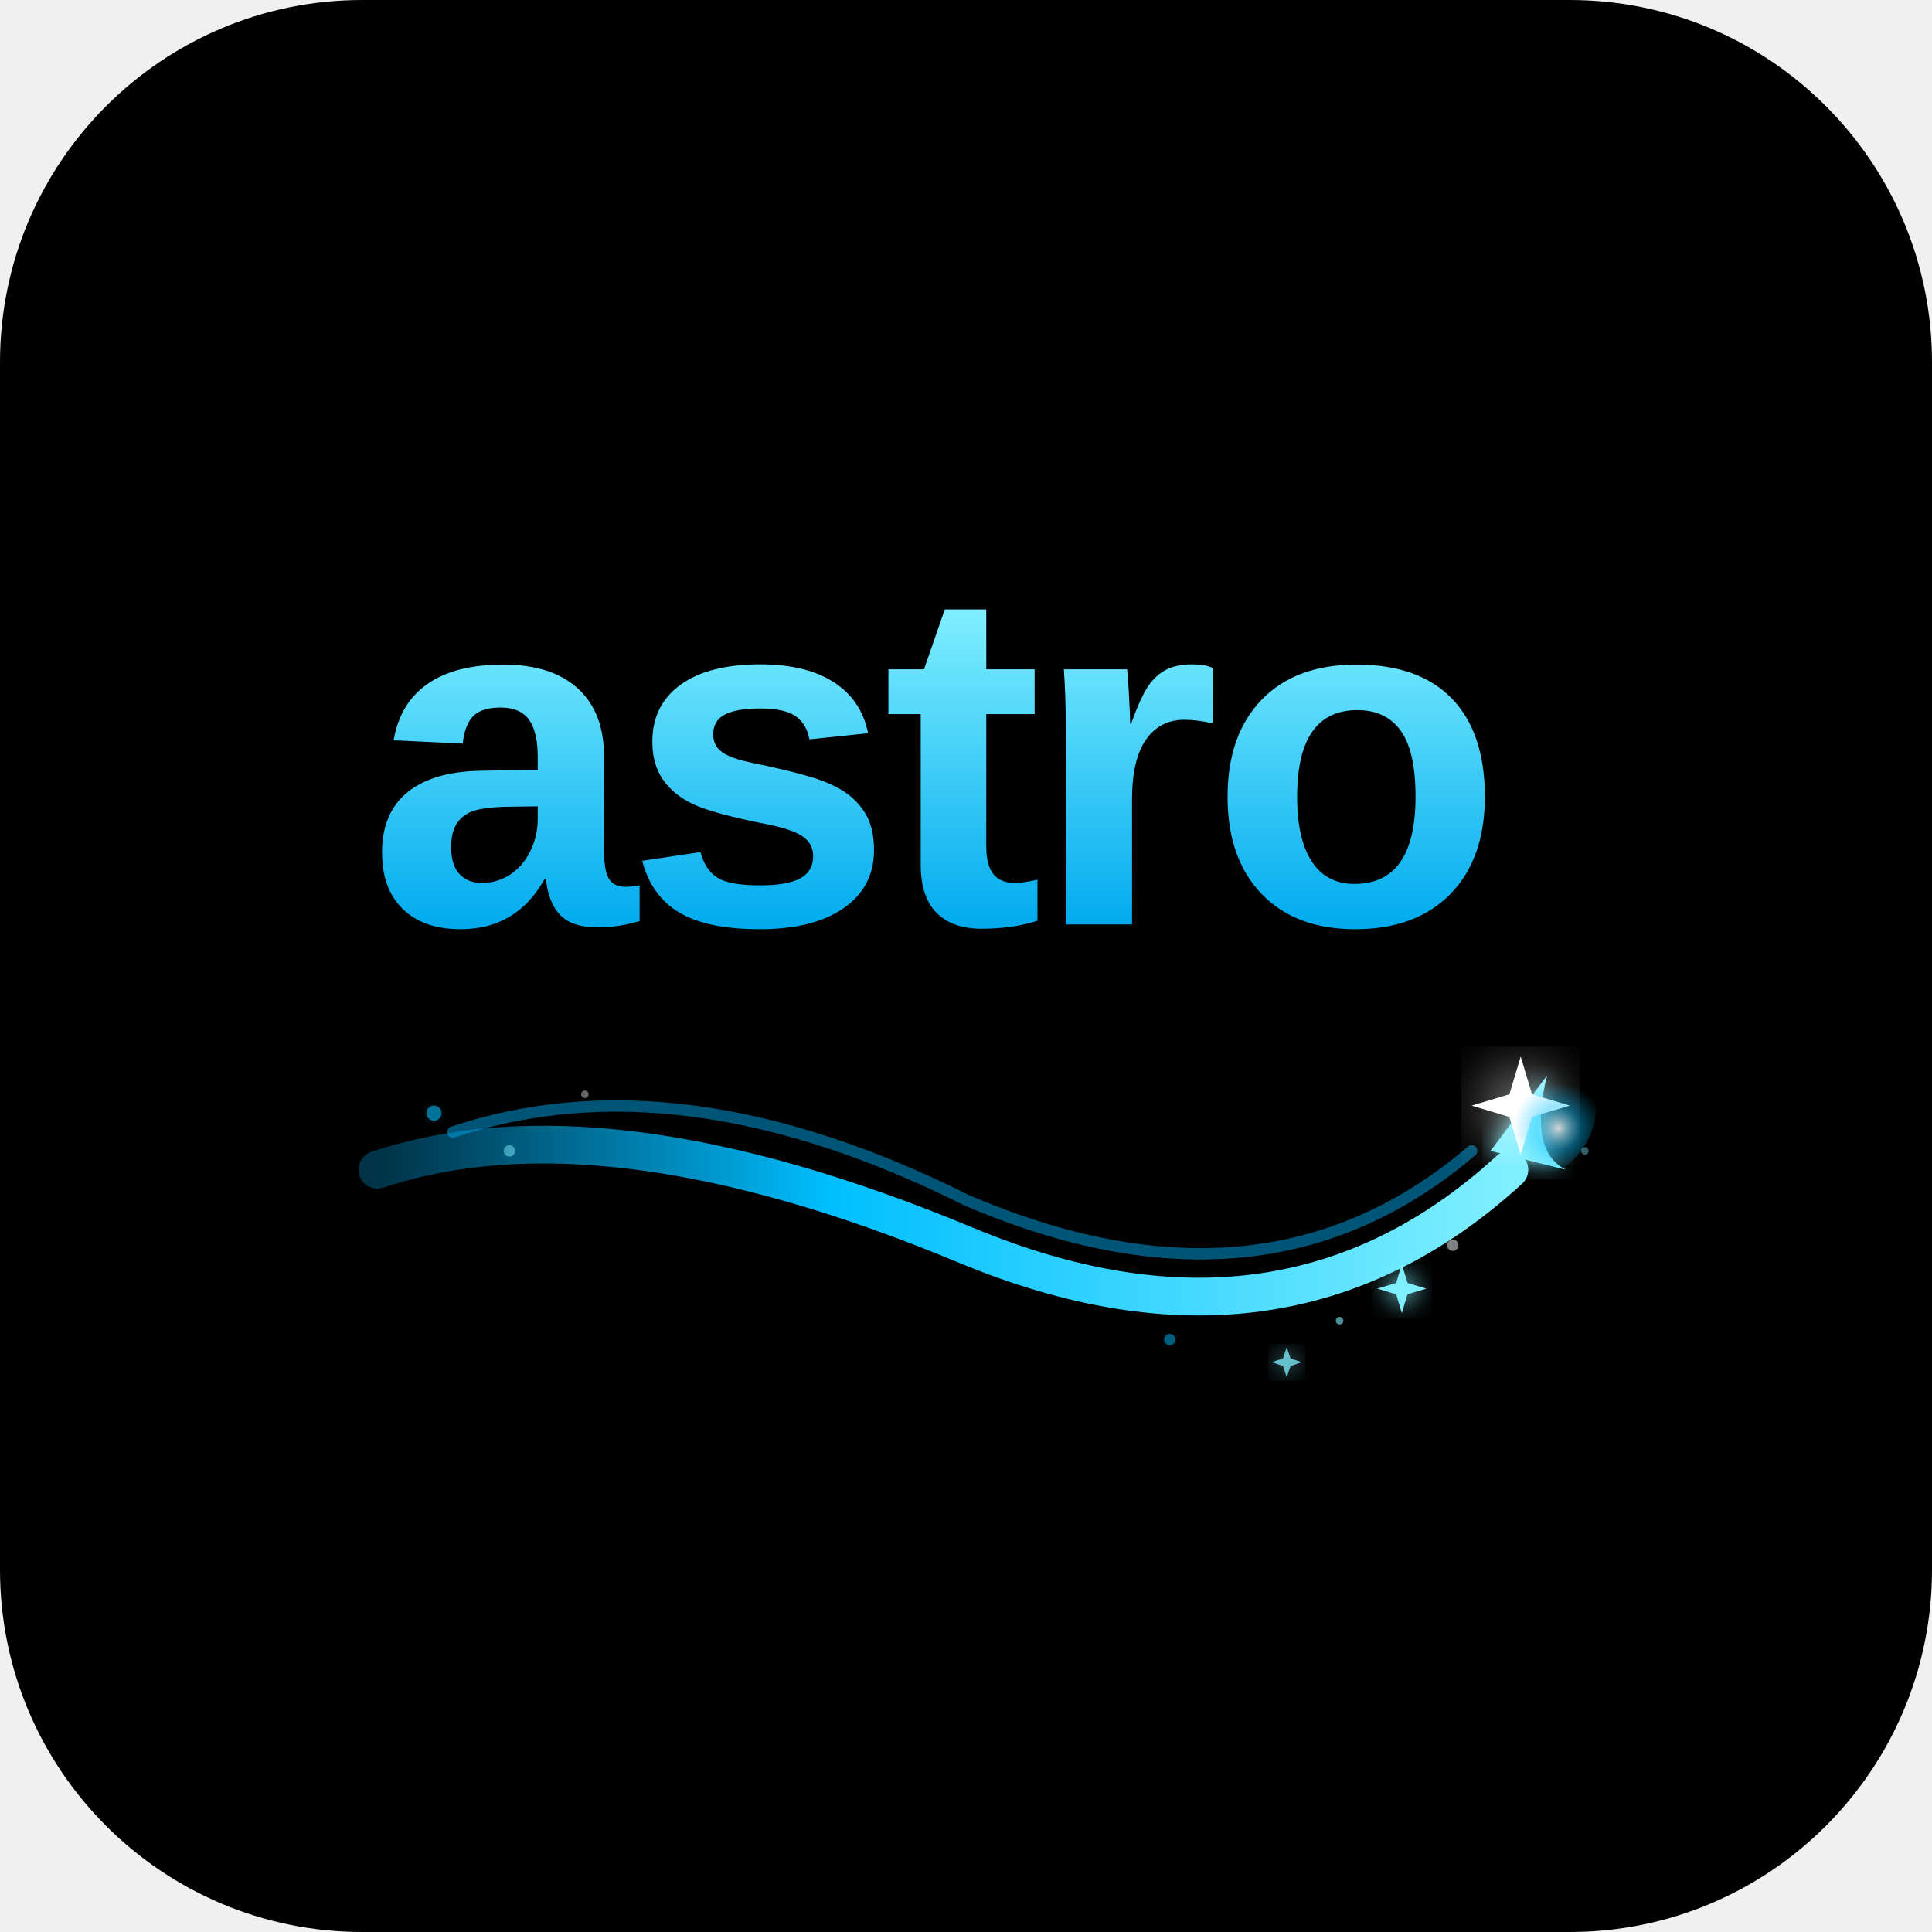
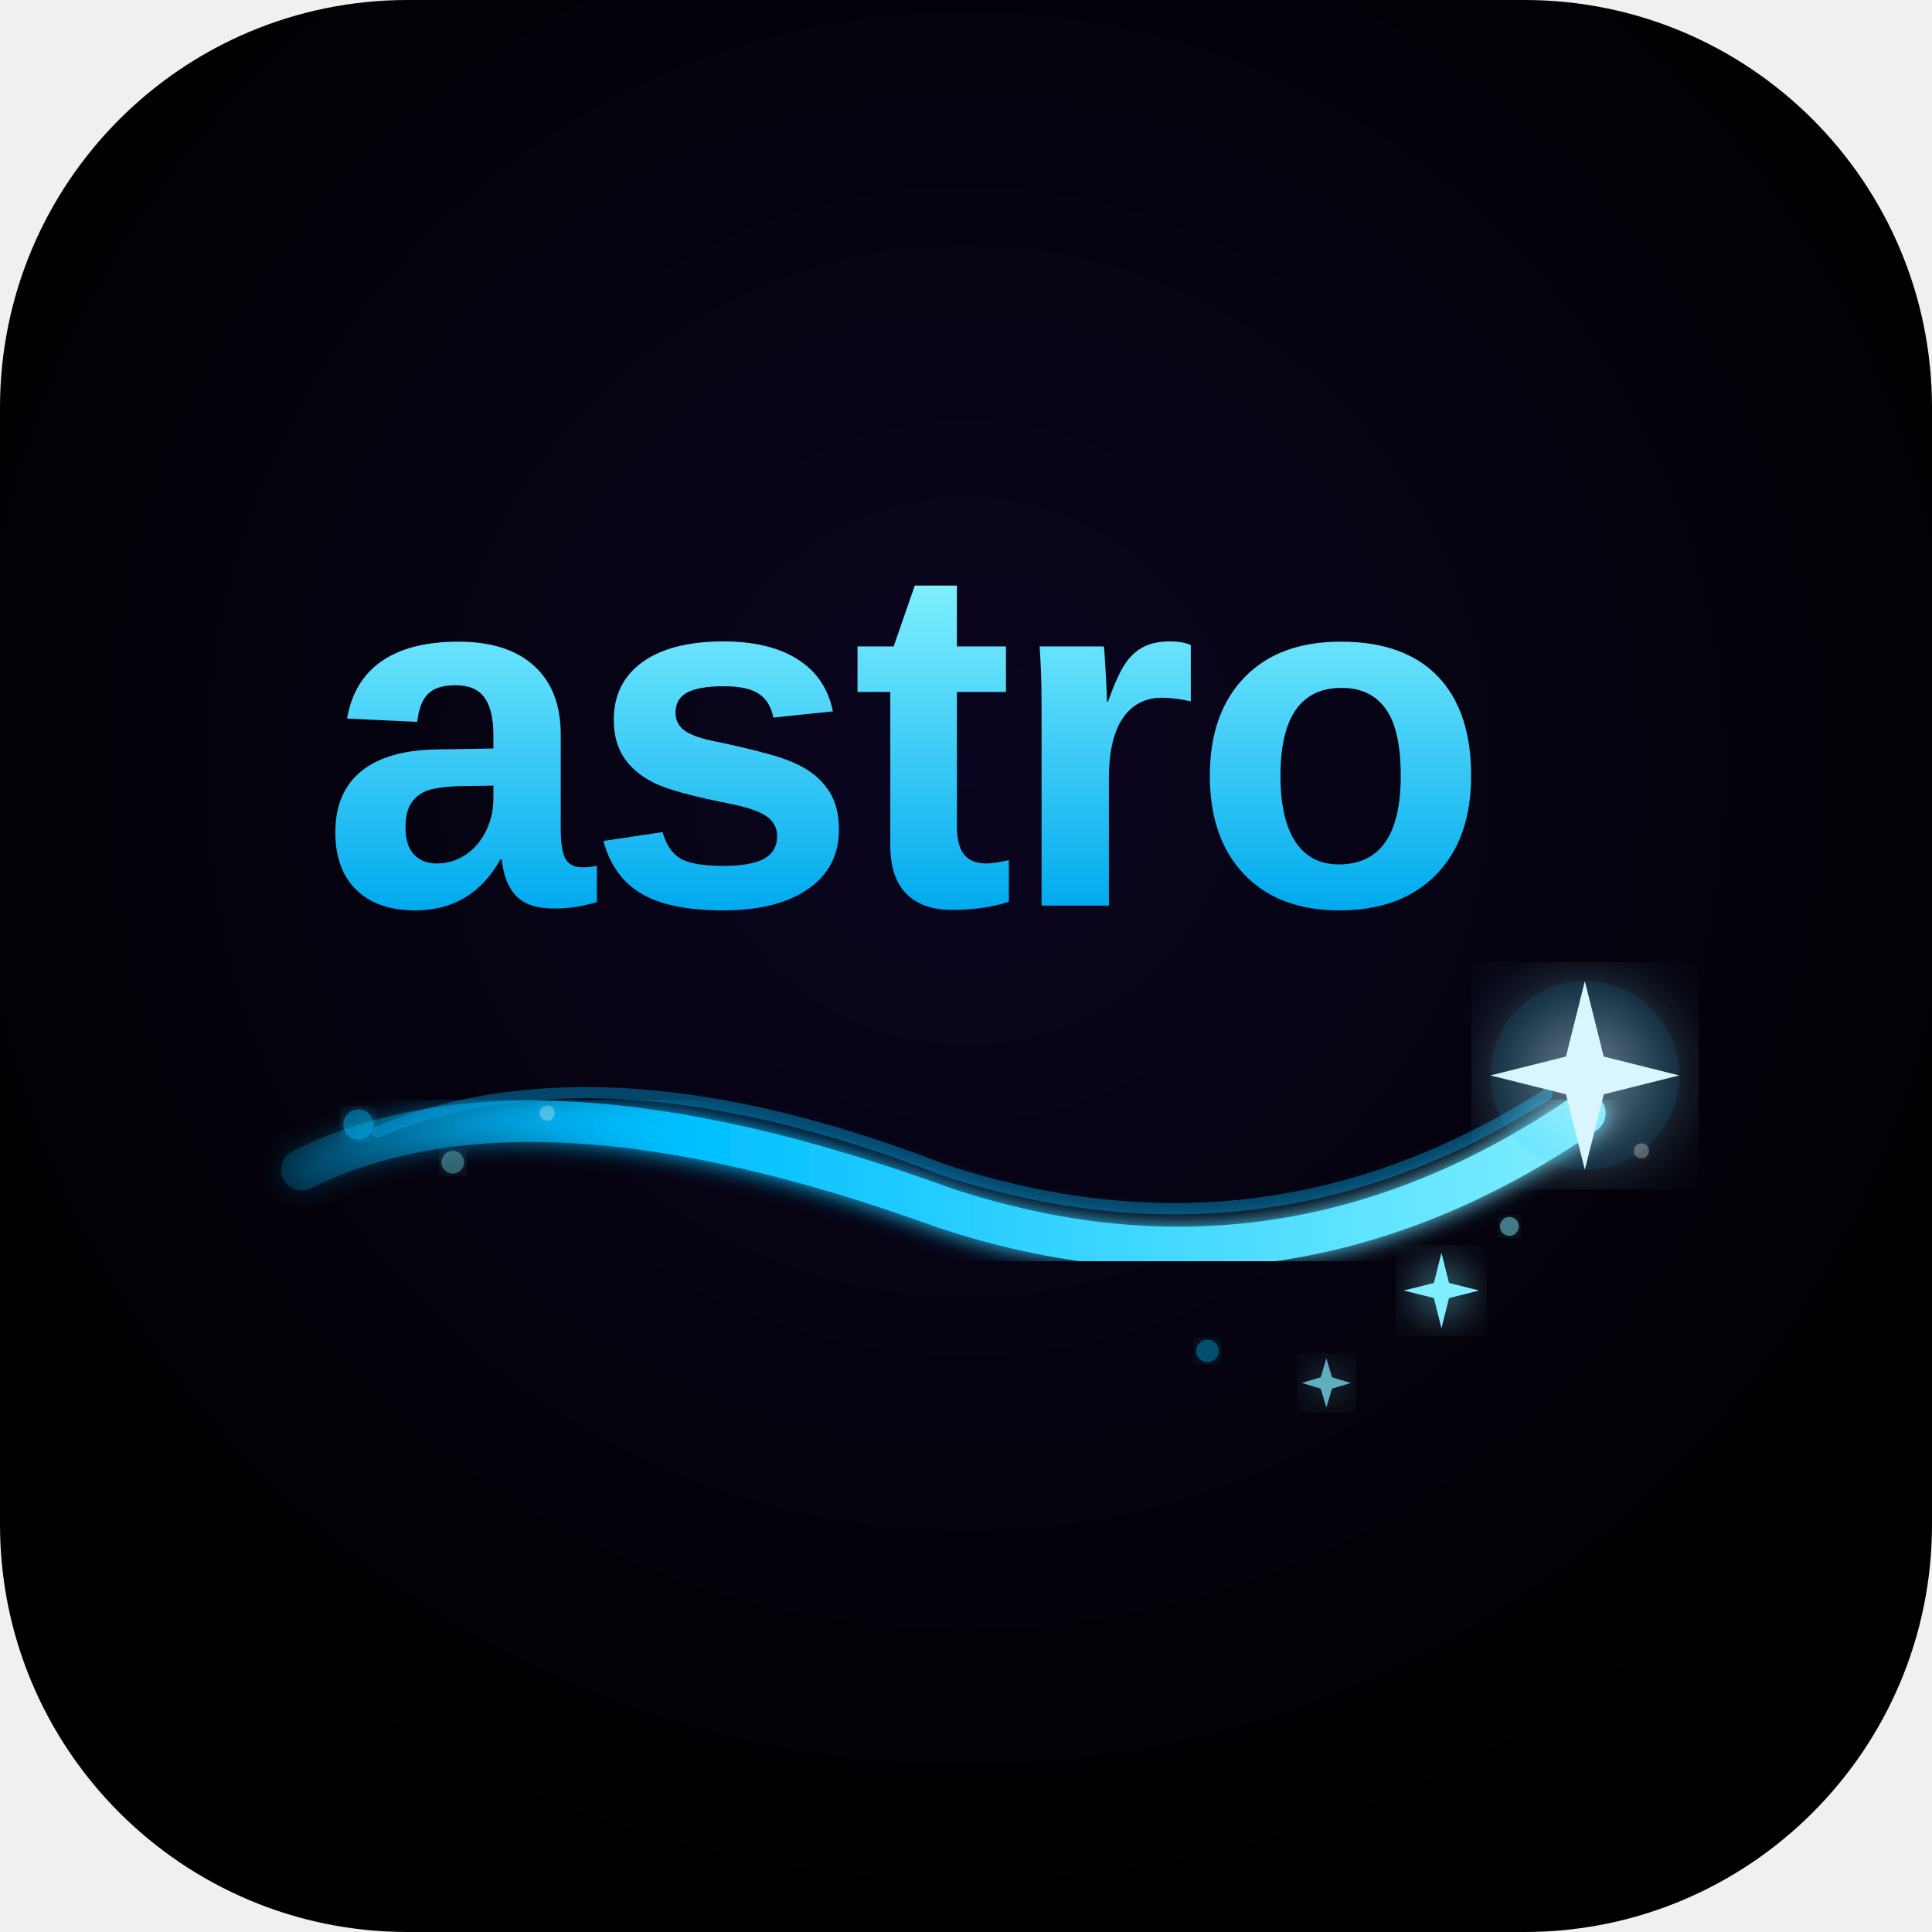
<svg xmlns="http://www.w3.org/2000/svg" viewBox="0 0 512 512">
  <defs>
-     <radialGradient id="glow1" cx="75%" cy="65%" r="30%">
-       <stop offset="0%" stop-color="#ffffff" stop-opacity="0.8" />
-       <stop offset="50%" stop-color="#00BFFF" stop-opacity="0.4" />
-       <stop offset="100%" stop-color="#00BFFF" stop-opacity="0" />
+     <radialGradient id="bgr" cx="50%" cy="40%" r="60%">
+       <stop offset="0%" stop-color="#0a0520" />
+       <stop offset="100%" stop-color="#000000" />
    </radialGradient>
-     <linearGradient id="textGrad" x1="0%" y1="0%" x2="0%" y2="100%">
+     <linearGradient id="tg" x1="0%" y1="0%" x2="0%" y2="100%">
      <stop offset="0%" stop-color="#7FEFFF" />
      <stop offset="100%" stop-color="#00AAEE" />
    </linearGradient>
-     <linearGradient id="swooshGrad" x1="0%" y1="0%" x2="100%" y2="0%">
-       <stop offset="0%" stop-color="#00AAEE" stop-opacity="0.3" />
-       <stop offset="40%" stop-color="#00BFFF" />
+     <linearGradient id="sg" x1="0%" y1="0%" x2="100%" y2="0%">
+       <stop offset="0%" stop-color="#00AAEE" stop-opacity="0.2" />
+       <stop offset="30%" stop-color="#00BFFF" />
      <stop offset="100%" stop-color="#7FEFFF" />
    </linearGradient>
-     <filter id="starGlow">
-       <feGaussianBlur stdDeviation="3" result="blur" />
+     <filter id="gl1">
+       <feGaussianBlur stdDeviation="6" result="b" />
      <feMerge>
-         <feMergeNode in="blur" />
+         <feMergeNode in="b" />
        <feMergeNode in="SourceGraphic" />
      </feMerge>
    </filter>
-     <filter id="bigGlow">
-       <feGaussianBlur stdDeviation="8" result="blur" />
+     <filter id="gl2">
+       <feGaussianBlur stdDeviation="12" result="b" />
      <feMerge>
-         <feMergeNode in="blur" />
+         <feMergeNode in="b" />
+         <feMergeNode in="SourceGraphic" />
+       </feMerge>
+     </filter>
+     <filter id="gl3">
+       <feGaussianBlur stdDeviation="3" result="b" />
+       <feMerge>
+         <feMergeNode in="b" />
        <feMergeNode in="SourceGraphic" />
      </feMerge>
    </filter>
  </defs>
-   <rect width="512" height="512" rx="96" fill="#000000" />
-   <text x="248" y="245" text-anchor="middle" font-family="'Arial Rounded MT Bold','Nunito','Arial',sans-serif" font-size="128" font-weight="bold" fill="url(#textGrad)" letter-spacing="-3">astro</text>
-   <path d="M100 310 Q160 290 256 330 Q340 365 400 310" stroke="url(#swooshGrad)" stroke-width="10" fill="none" stroke-linecap="round" />
-   <path d="M120 300 Q180 280 256 318 Q335 352 390 305" stroke="#00AAEE" stroke-width="3" fill="none" stroke-linecap="round" opacity="0.5" />
-   <path d="M395 305 L410 285 Q405 305 415 310 Z" fill="#7FEFFF" filter="url(#starGlow)" />
-   <path d="M400 290 L403 280 L406 290 L416 293 L406 296 L403 306 L400 296 L390 293 Z" fill="#ffffff" filter="url(#bigGlow)" />
-   <path d="M370 340 L371.5 335 L373 340 L378 341.5 L373 343 L371.5 348 L370 343 L365 341.5 Z" fill="#7FEFFF" filter="url(#starGlow)" />
-   <path d="M340 360 L341 357 L342 360 L345 361 L342 362 L341 365 L340 362 L337 361 Z" fill="#7FEFFF" filter="url(#starGlow)" opacity="0.8" />
-   <circle cx="115" cy="295" r="2" fill="#00BFFF" filter="url(#starGlow)" opacity="0.6" />
-   <circle cx="135" cy="305" r="1.5" fill="#7FEFFF" filter="url(#starGlow)" opacity="0.5" />
-   <circle cx="155" cy="290" r="1" fill="#ffffff" filter="url(#starGlow)" opacity="0.4" />
-   <circle cx="310" cy="355" r="1.5" fill="#00BFFF" filter="url(#starGlow)" opacity="0.5" />
-   <circle cx="355" cy="350" r="1" fill="#7FEFFF" filter="url(#starGlow)" opacity="0.6" />
-   <circle cx="385" cy="330" r="1.5" fill="#ffffff" filter="url(#starGlow)" opacity="0.5" />
-   <circle cx="420" cy="305" r="1" fill="#7FEFFF" filter="url(#starGlow)" opacity="0.4" />
-   <circle cx="403" cy="293" r="20" fill="url(#glow1)" />
+   <rect width="512" height="512" rx="108" fill="url(#bgr)" />
+   <text x="240" y="240" text-anchor="middle" font-family="'Arial Rounded MT Bold','Nunito','Quicksand',Arial,sans-serif" font-size="130" font-weight="bold" fill="url(#tg)" letter-spacing="-2">astro</text>
+   <path d="M80 310 Q140 280 250 320 Q340 350 420 295" stroke="url(#sg)" stroke-width="11" fill="none" stroke-linecap="round" filter="url(#gl3)" />
+   <path d="M100 300 Q160 275 250 310 Q335 338 410 290" stroke="#00AAEE" stroke-width="3" fill="none" stroke-linecap="round" opacity="0.4" />
+   <g filter="url(#gl2)">
+     <path d="M415 280 L420 260 L425 280 L445 285 L425 290 L420 310 L415 290 L395 285 Z" fill="#ffffff" />
+   </g>
+   <circle cx="420" cy="285" r="25" fill="#00BFFF" opacity="0.15" filter="url(#gl2)" />
+   <g filter="url(#gl1)">
+     <path d="M380 340 L382 332 L384 340 L392 342 L384 344 L382 352 L380 344 L372 342 Z" fill="#7FEFFF" />
+   </g>
+   <g filter="url(#gl1)">
+     <path d="M350 365 L351.5 360 L353 365 L358 366.5 L353 368 L351.5 373 L350 368 L345 366.5 Z" fill="#7FEFFF" opacity="0.7" />
+   </g>
+   <circle cx="95" cy="298" r="4" fill="#00BFFF" filter="url(#gl3)" opacity="0.5" />
+   <circle cx="120" cy="308" r="3" fill="#7FEFFF" filter="url(#gl3)" opacity="0.4" />
+   <circle cx="320" cy="358" r="3" fill="#00BFFF" filter="url(#gl3)" opacity="0.4" />
+   <circle cx="400" cy="325" r="2.5" fill="#7FEFFF" filter="url(#gl3)" opacity="0.5" />
+   <circle cx="435" cy="305" r="2" fill="#ffffff" filter="url(#gl3)" opacity="0.3" />
+   <circle cx="145" cy="295" r="2" fill="#ffffff" filter="url(#gl3)" opacity="0.3" />
</svg>
